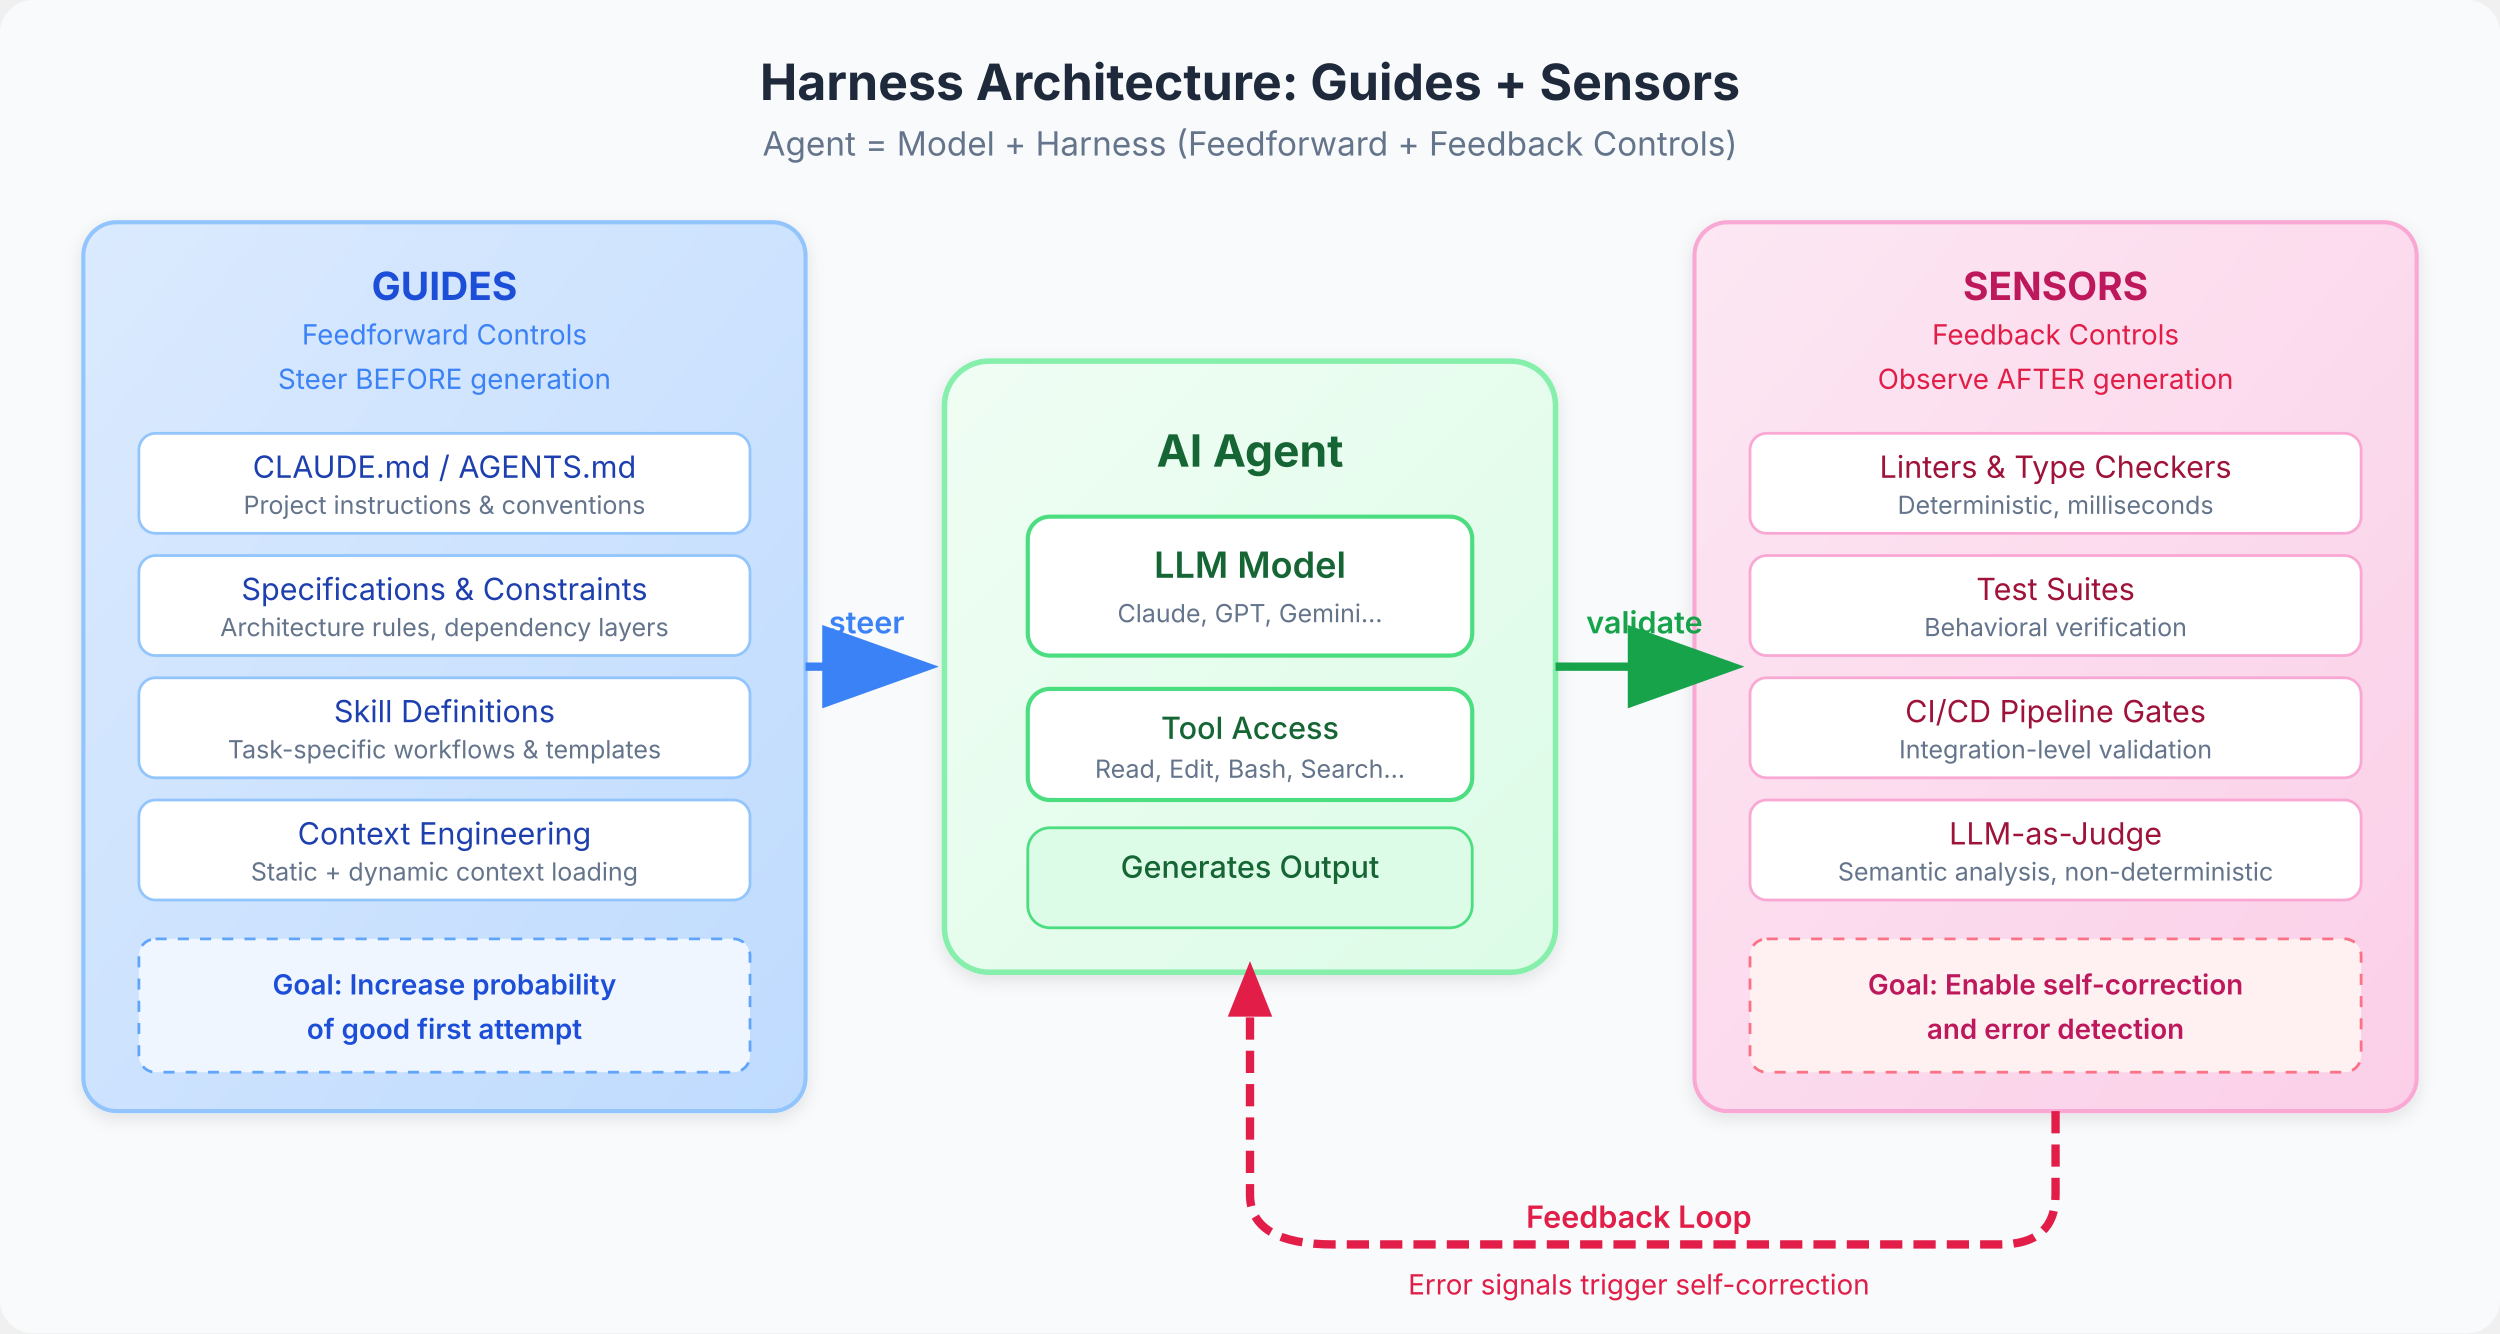
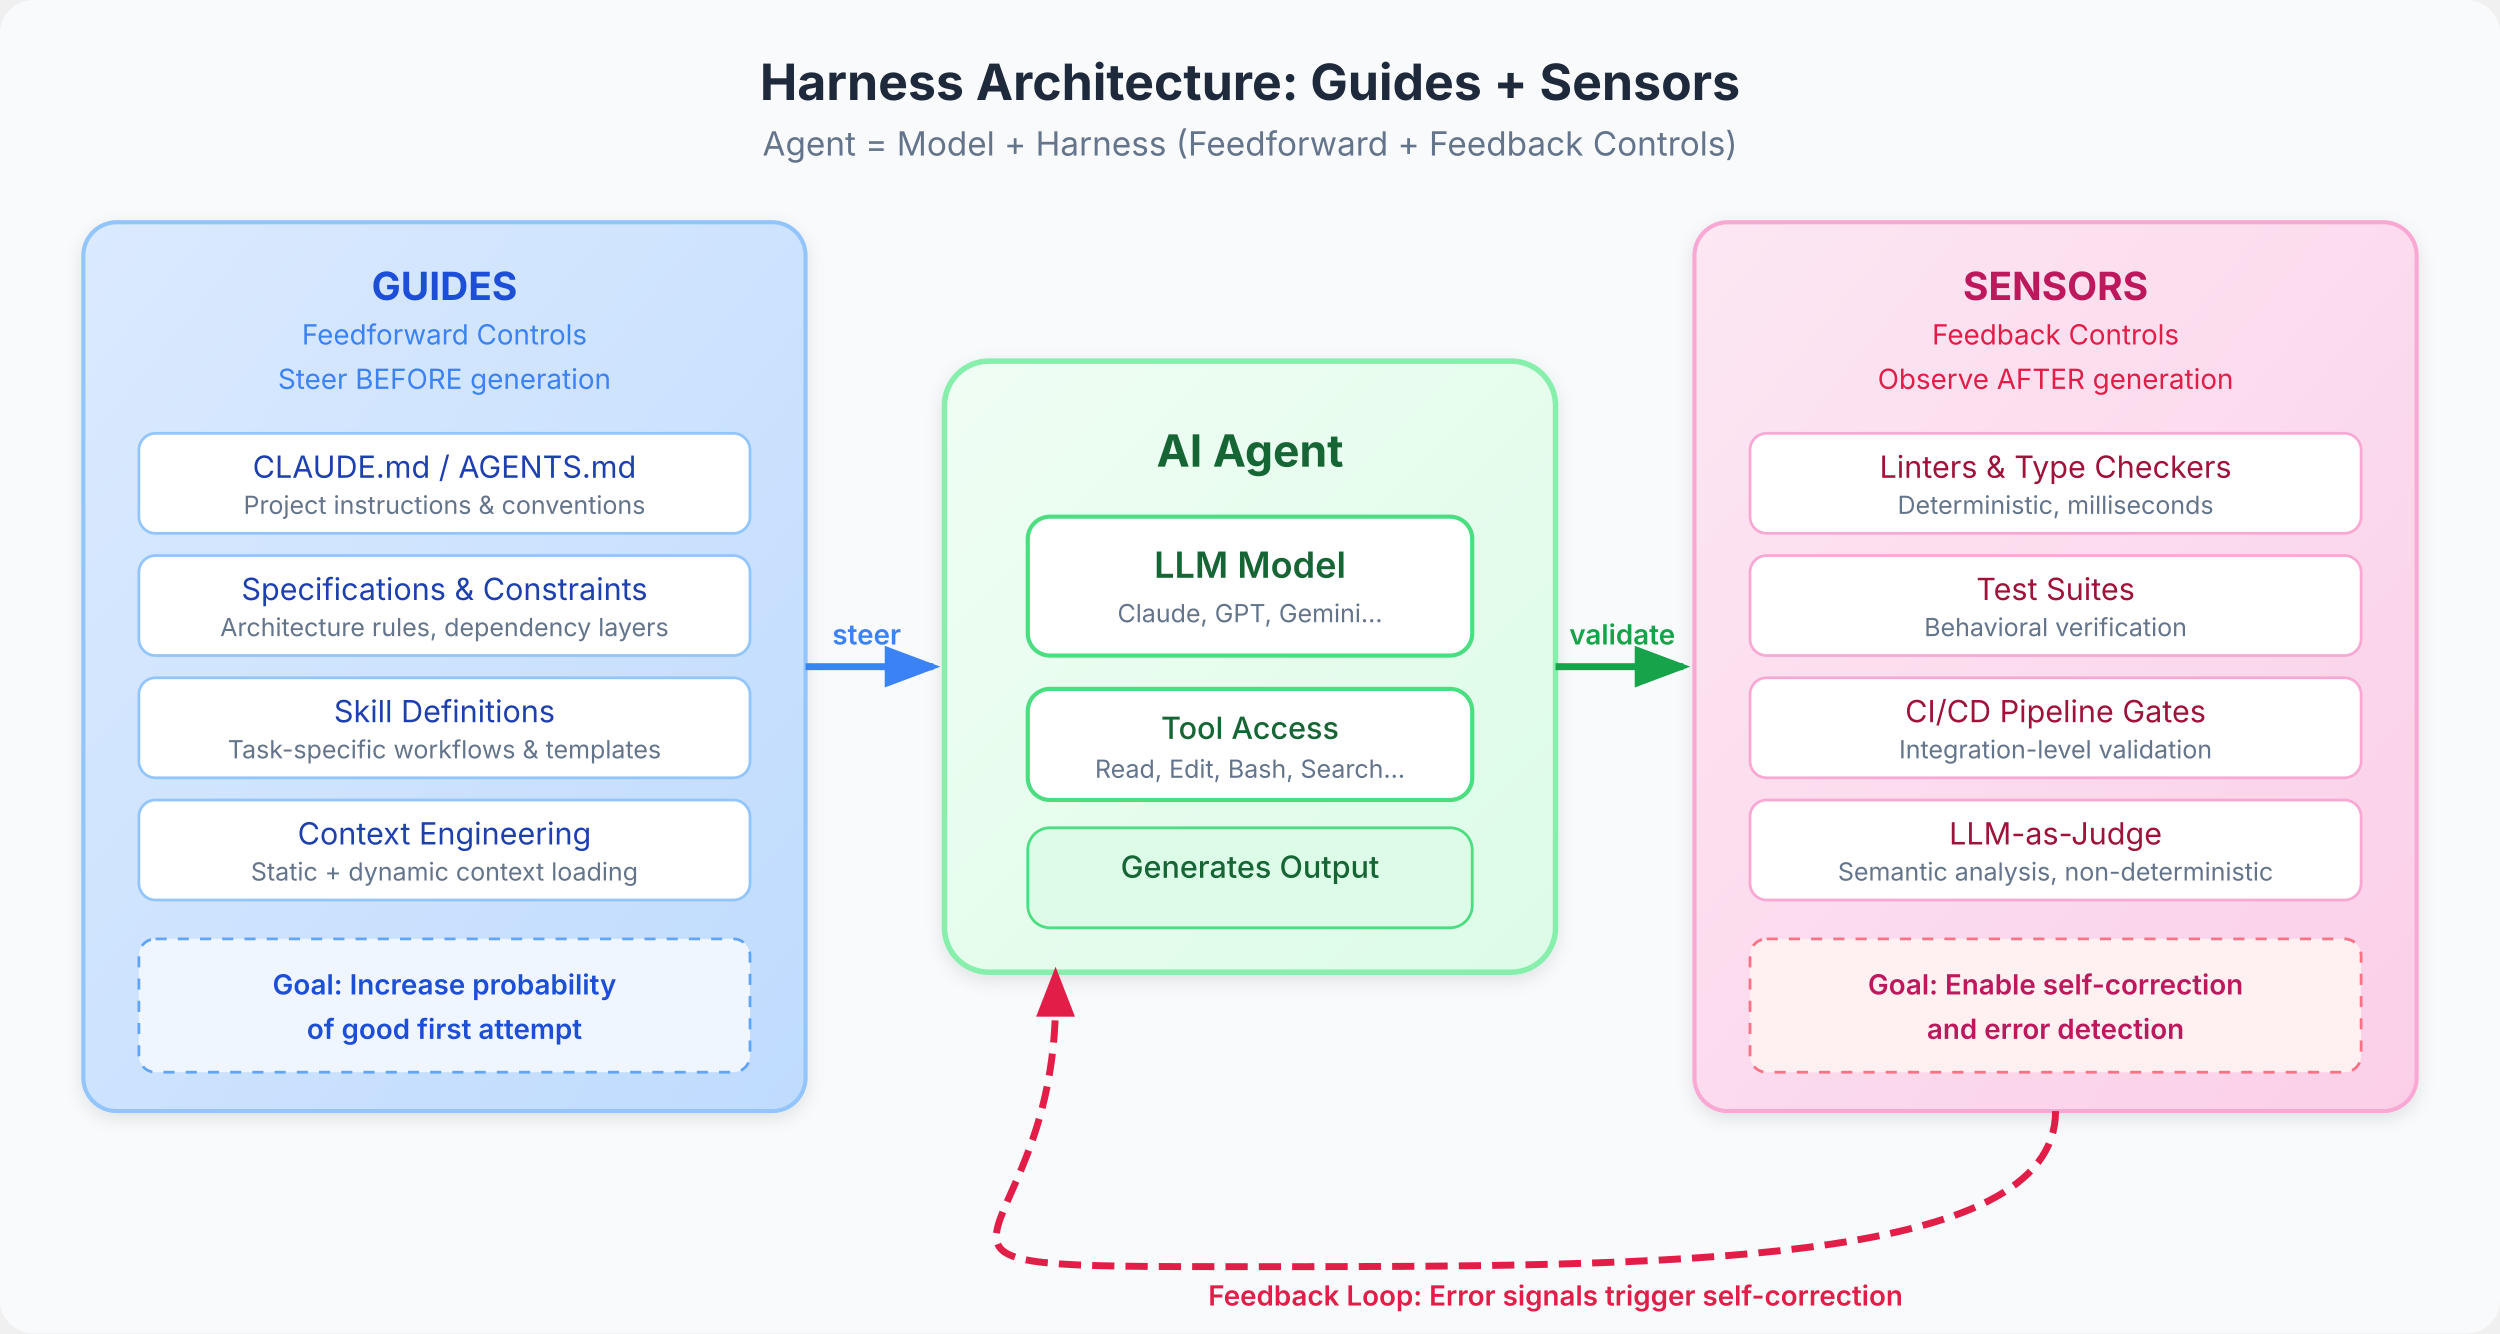
<svg xmlns="http://www.w3.org/2000/svg" viewBox="0 0 900 480" font-family="Inter, system-ui, sans-serif">
  <defs>
    <linearGradient id="guideBg" x1="0%" y1="0%" x2="100%" y2="100%">
      <stop offset="0%" style="stop-color:#dbeafe;stop-opacity:1" />
      <stop offset="100%" style="stop-color:#bfdbfe;stop-opacity:1" />
    </linearGradient>
    <linearGradient id="sensorBg" x1="0%" y1="0%" x2="100%" y2="100%">
      <stop offset="0%" style="stop-color:#fce7f3;stop-opacity:1" />
      <stop offset="100%" style="stop-color:#fbcfe8;stop-opacity:1" />
    </linearGradient>
    <linearGradient id="agentBg" x1="0%" y1="0%" x2="100%" y2="100%">
      <stop offset="0%" style="stop-color:#f0fdf4;stop-opacity:1" />
      <stop offset="100%" style="stop-color:#dcfce7;stop-opacity:1" />
    </linearGradient>
    <linearGradient id="outputBg" x1="0%" y1="0%" x2="100%" y2="100%">
      <stop offset="0%" style="stop-color:#fefce8;stop-opacity:1" />
      <stop offset="100%" style="stop-color:#fef9c3;stop-opacity:1" />
    </linearGradient>
-     <marker id="arrowBlue" markerWidth="14" markerHeight="10" refX="12" refY="5" orient="auto">
-       <polygon points="0 0, 14 5, 0 10" fill="#3b82f6" />
+     <marker id="arrowBlue" markerWidth="8" markerHeight="6" refX="7" refY="3" orient="auto">
+       <polygon points="0 0, 8 3, 0 6" fill="#3b82f6" />
    </marker>
-     <marker id="arrowRose" markerWidth="14" markerHeight="10" refX="12" refY="5" orient="auto">
-       <polygon points="0 0, 14 5, 0 10" fill="#e11d48" />
-     </marker>
-     <marker id="arrowGreen" markerWidth="14" markerHeight="10" refX="12" refY="5" orient="auto">
-       <polygon points="0 0, 14 5, 0 10" fill="#16a34a" />
+     <marker id="arrowGreen" markerWidth="8" markerHeight="6" refX="7" refY="3" orient="auto">
+       <polygon points="0 0, 8 3, 0 6" fill="#16a34a" />
    </marker>
    <filter id="shadow" x="-4%" y="-4%" width="108%" height="112%">
      <feDropShadow dx="0" dy="2" stdDeviation="3" flood-opacity="0.1" />
    </filter>
  </defs>
  <rect width="900" height="480" rx="12" fill="#f8fafc" />
  <text x="450" y="36" text-anchor="middle" font-size="18" font-weight="700" fill="#1e293b">Harness Architecture: Guides + Sensors</text>
  <text x="450" y="56" text-anchor="middle" font-size="12" fill="#64748b">Agent = Model + Harness (Feedforward + Feedback Controls)</text>
  <rect x="30" y="80" width="260" height="320" rx="12" fill="url(#guideBg)" stroke="#93c5fd" stroke-width="1.5" filter="url(#shadow)" />
  <text x="160" y="108" text-anchor="middle" font-size="14" font-weight="700" fill="#1d4ed8">GUIDES</text>
  <text x="160" y="124" text-anchor="middle" font-size="10" fill="#3b82f6">Feedforward Controls</text>
  <text x="160" y="140" text-anchor="middle" font-size="10" fill="#3b82f6">Steer BEFORE generation</text>
  <rect x="50" y="156" width="220" height="36" rx="6" fill="white" stroke="#93c5fd" stroke-width="1" />
  <text x="160" y="172" text-anchor="middle" font-size="11" fill="#1e40af">CLAUDE.md / AGENTS.md</text>
  <text x="160" y="185" text-anchor="middle" font-size="9" fill="#64748b">Project instructions &amp; conventions</text>
  <rect x="50" y="200" width="220" height="36" rx="6" fill="white" stroke="#93c5fd" stroke-width="1" />
  <text x="160" y="216" text-anchor="middle" font-size="11" fill="#1e40af">Specifications &amp; Constraints</text>
  <text x="160" y="229" text-anchor="middle" font-size="9" fill="#64748b">Architecture rules, dependency layers</text>
  <rect x="50" y="244" width="220" height="36" rx="6" fill="white" stroke="#93c5fd" stroke-width="1" />
  <text x="160" y="260" text-anchor="middle" font-size="11" fill="#1e40af">Skill Definitions</text>
  <text x="160" y="273" text-anchor="middle" font-size="9" fill="#64748b">Task-specific workflows &amp; templates</text>
  <rect x="50" y="288" width="220" height="36" rx="6" fill="white" stroke="#93c5fd" stroke-width="1" />
  <text x="160" y="304" text-anchor="middle" font-size="11" fill="#1e40af">Context Engineering</text>
  <text x="160" y="317" text-anchor="middle" font-size="9" fill="#64748b">Static + dynamic context loading</text>
  <rect x="50" y="338" width="220" height="48" rx="6" fill="#eff6ff" stroke="#60a5fa" stroke-width="1" stroke-dasharray="4" />
  <text x="160" y="358" text-anchor="middle" font-size="10" font-weight="600" fill="#1d4ed8">Goal: Increase probability</text>
  <text x="160" y="374" text-anchor="middle" font-size="10" font-weight="600" fill="#1d4ed8">of good first attempt</text>
  <rect x="340" y="130" width="220" height="220" rx="16" fill="url(#agentBg)" stroke="#86efac" stroke-width="2" filter="url(#shadow)" />
  <text x="450" y="168" text-anchor="middle" font-size="16" font-weight="700" fill="#166534">AI Agent</text>
  <rect x="370" y="186" width="160" height="50" rx="8" fill="white" stroke="#4ade80" stroke-width="1.5" />
  <text x="450" y="208" text-anchor="middle" font-size="13" font-weight="600" fill="#166534">LLM Model</text>
  <text x="450" y="224" text-anchor="middle" font-size="9" fill="#64748b">Claude, GPT, Gemini...</text>
  <rect x="370" y="248" width="160" height="40" rx="8" fill="white" stroke="#4ade80" stroke-width="1.5" />
  <text x="450" y="266" text-anchor="middle" font-size="11" font-weight="500" fill="#166534">Tool Access</text>
  <text x="450" y="280" text-anchor="middle" font-size="9" fill="#64748b">Read, Edit, Bash, Search...</text>
  <rect x="370" y="298" width="160" height="36" rx="8" fill="#dcfce7" stroke="#4ade80" stroke-width="1" />
  <text x="450" y="316" text-anchor="middle" font-size="11" font-weight="500" fill="#166534">Generates Output</text>
  <rect x="610" y="80" width="260" height="320" rx="12" fill="url(#sensorBg)" stroke="#f9a8d4" stroke-width="1.5" filter="url(#shadow)" />
  <text x="740" y="108" text-anchor="middle" font-size="14" font-weight="700" fill="#be185d">SENSORS</text>
  <text x="740" y="124" text-anchor="middle" font-size="10" fill="#e11d48">Feedback Controls</text>
  <text x="740" y="140" text-anchor="middle" font-size="10" fill="#e11d48">Observe AFTER generation</text>
  <rect x="630" y="156" width="220" height="36" rx="6" fill="white" stroke="#f9a8d4" stroke-width="1" />
  <text x="740" y="172" text-anchor="middle" font-size="11" fill="#9f1239">Linters &amp; Type Checkers</text>
  <text x="740" y="185" text-anchor="middle" font-size="9" fill="#64748b">Deterministic, milliseconds</text>
  <rect x="630" y="200" width="220" height="36" rx="6" fill="white" stroke="#f9a8d4" stroke-width="1" />
  <text x="740" y="216" text-anchor="middle" font-size="11" fill="#9f1239">Test Suites</text>
  <text x="740" y="229" text-anchor="middle" font-size="9" fill="#64748b">Behavioral verification</text>
  <rect x="630" y="244" width="220" height="36" rx="6" fill="white" stroke="#f9a8d4" stroke-width="1" />
  <text x="740" y="260" text-anchor="middle" font-size="11" fill="#9f1239">CI/CD Pipeline Gates</text>
  <text x="740" y="273" text-anchor="middle" font-size="9" fill="#64748b">Integration-level validation</text>
  <rect x="630" y="288" width="220" height="36" rx="6" fill="white" stroke="#f9a8d4" stroke-width="1" />
  <text x="740" y="304" text-anchor="middle" font-size="11" fill="#9f1239">LLM-as-Judge</text>
  <text x="740" y="317" text-anchor="middle" font-size="9" fill="#64748b">Semantic analysis, non-deterministic</text>
  <rect x="630" y="338" width="220" height="48" rx="6" fill="#fff1f2" stroke="#fb7185" stroke-width="1" stroke-dasharray="4" />
  <text x="740" y="358" text-anchor="middle" font-size="10" font-weight="600" fill="#be185d">Goal: Enable self-correction</text>
  <text x="740" y="374" text-anchor="middle" font-size="10" font-weight="600" fill="#be185d">and error detection</text>
-   <line x1="290" y1="240" x2="332" y2="240" stroke="#3b82f6" stroke-width="3" marker-end="url(#arrowBlue)" />
-   <text x="312" y="228" text-anchor="middle" font-size="11" font-weight="600" fill="#3b82f6">steer</text>
-   <line x1="560" y1="240" x2="622" y2="240" stroke="#16a34a" stroke-width="3" marker-end="url(#arrowGreen)" />
-   <text x="592" y="228" text-anchor="middle" font-size="11" font-weight="600" fill="#16a34a">validate</text>
-   <path d="M 740 400 L 740 430 Q 740 448 720 448 L 480 448 Q 450 448 450 430 L 450 360" fill="none" stroke="#e11d48" stroke-width="3" stroke-dasharray="8,4" />
-   <polygon points="442,366 450,346 458,366" fill="#e11d48" />
-   <text x="590" y="442" text-anchor="middle" font-size="11" font-weight="600" fill="#e11d48">Feedback Loop</text>
-   <text x="590" y="466" text-anchor="middle" font-size="10" fill="#e11d48">Error signals trigger self-correction</text>
+   <line x1="290" y1="240" x2="336" y2="240" stroke="#3b82f6" stroke-width="2.5" marker-end="url(#arrowBlue)" />
+   <text x="312" y="232" text-anchor="middle" font-size="10" font-weight="600" fill="#3b82f6">steer</text>
+   <line x1="560" y1="240" x2="606" y2="240" stroke="#16a34a" stroke-width="2.5" marker-end="url(#arrowGreen)" />
+   <text x="584" y="232" text-anchor="middle" font-size="10" font-weight="600" fill="#16a34a">validate</text>
+   <path d="M 740 400 C 740 456 600 456 450 456 C 300 456 380 456 380 360" fill="none" stroke="#e11d48" stroke-width="2.5" stroke-dasharray="8,4" />
+   <polygon points="373,366 380,348 387,366" fill="#e11d48" />
+   <text x="560" y="470" text-anchor="middle" font-size="10" font-weight="600" fill="#e11d48">Feedback Loop: Error signals trigger self-correction</text>
</svg>
